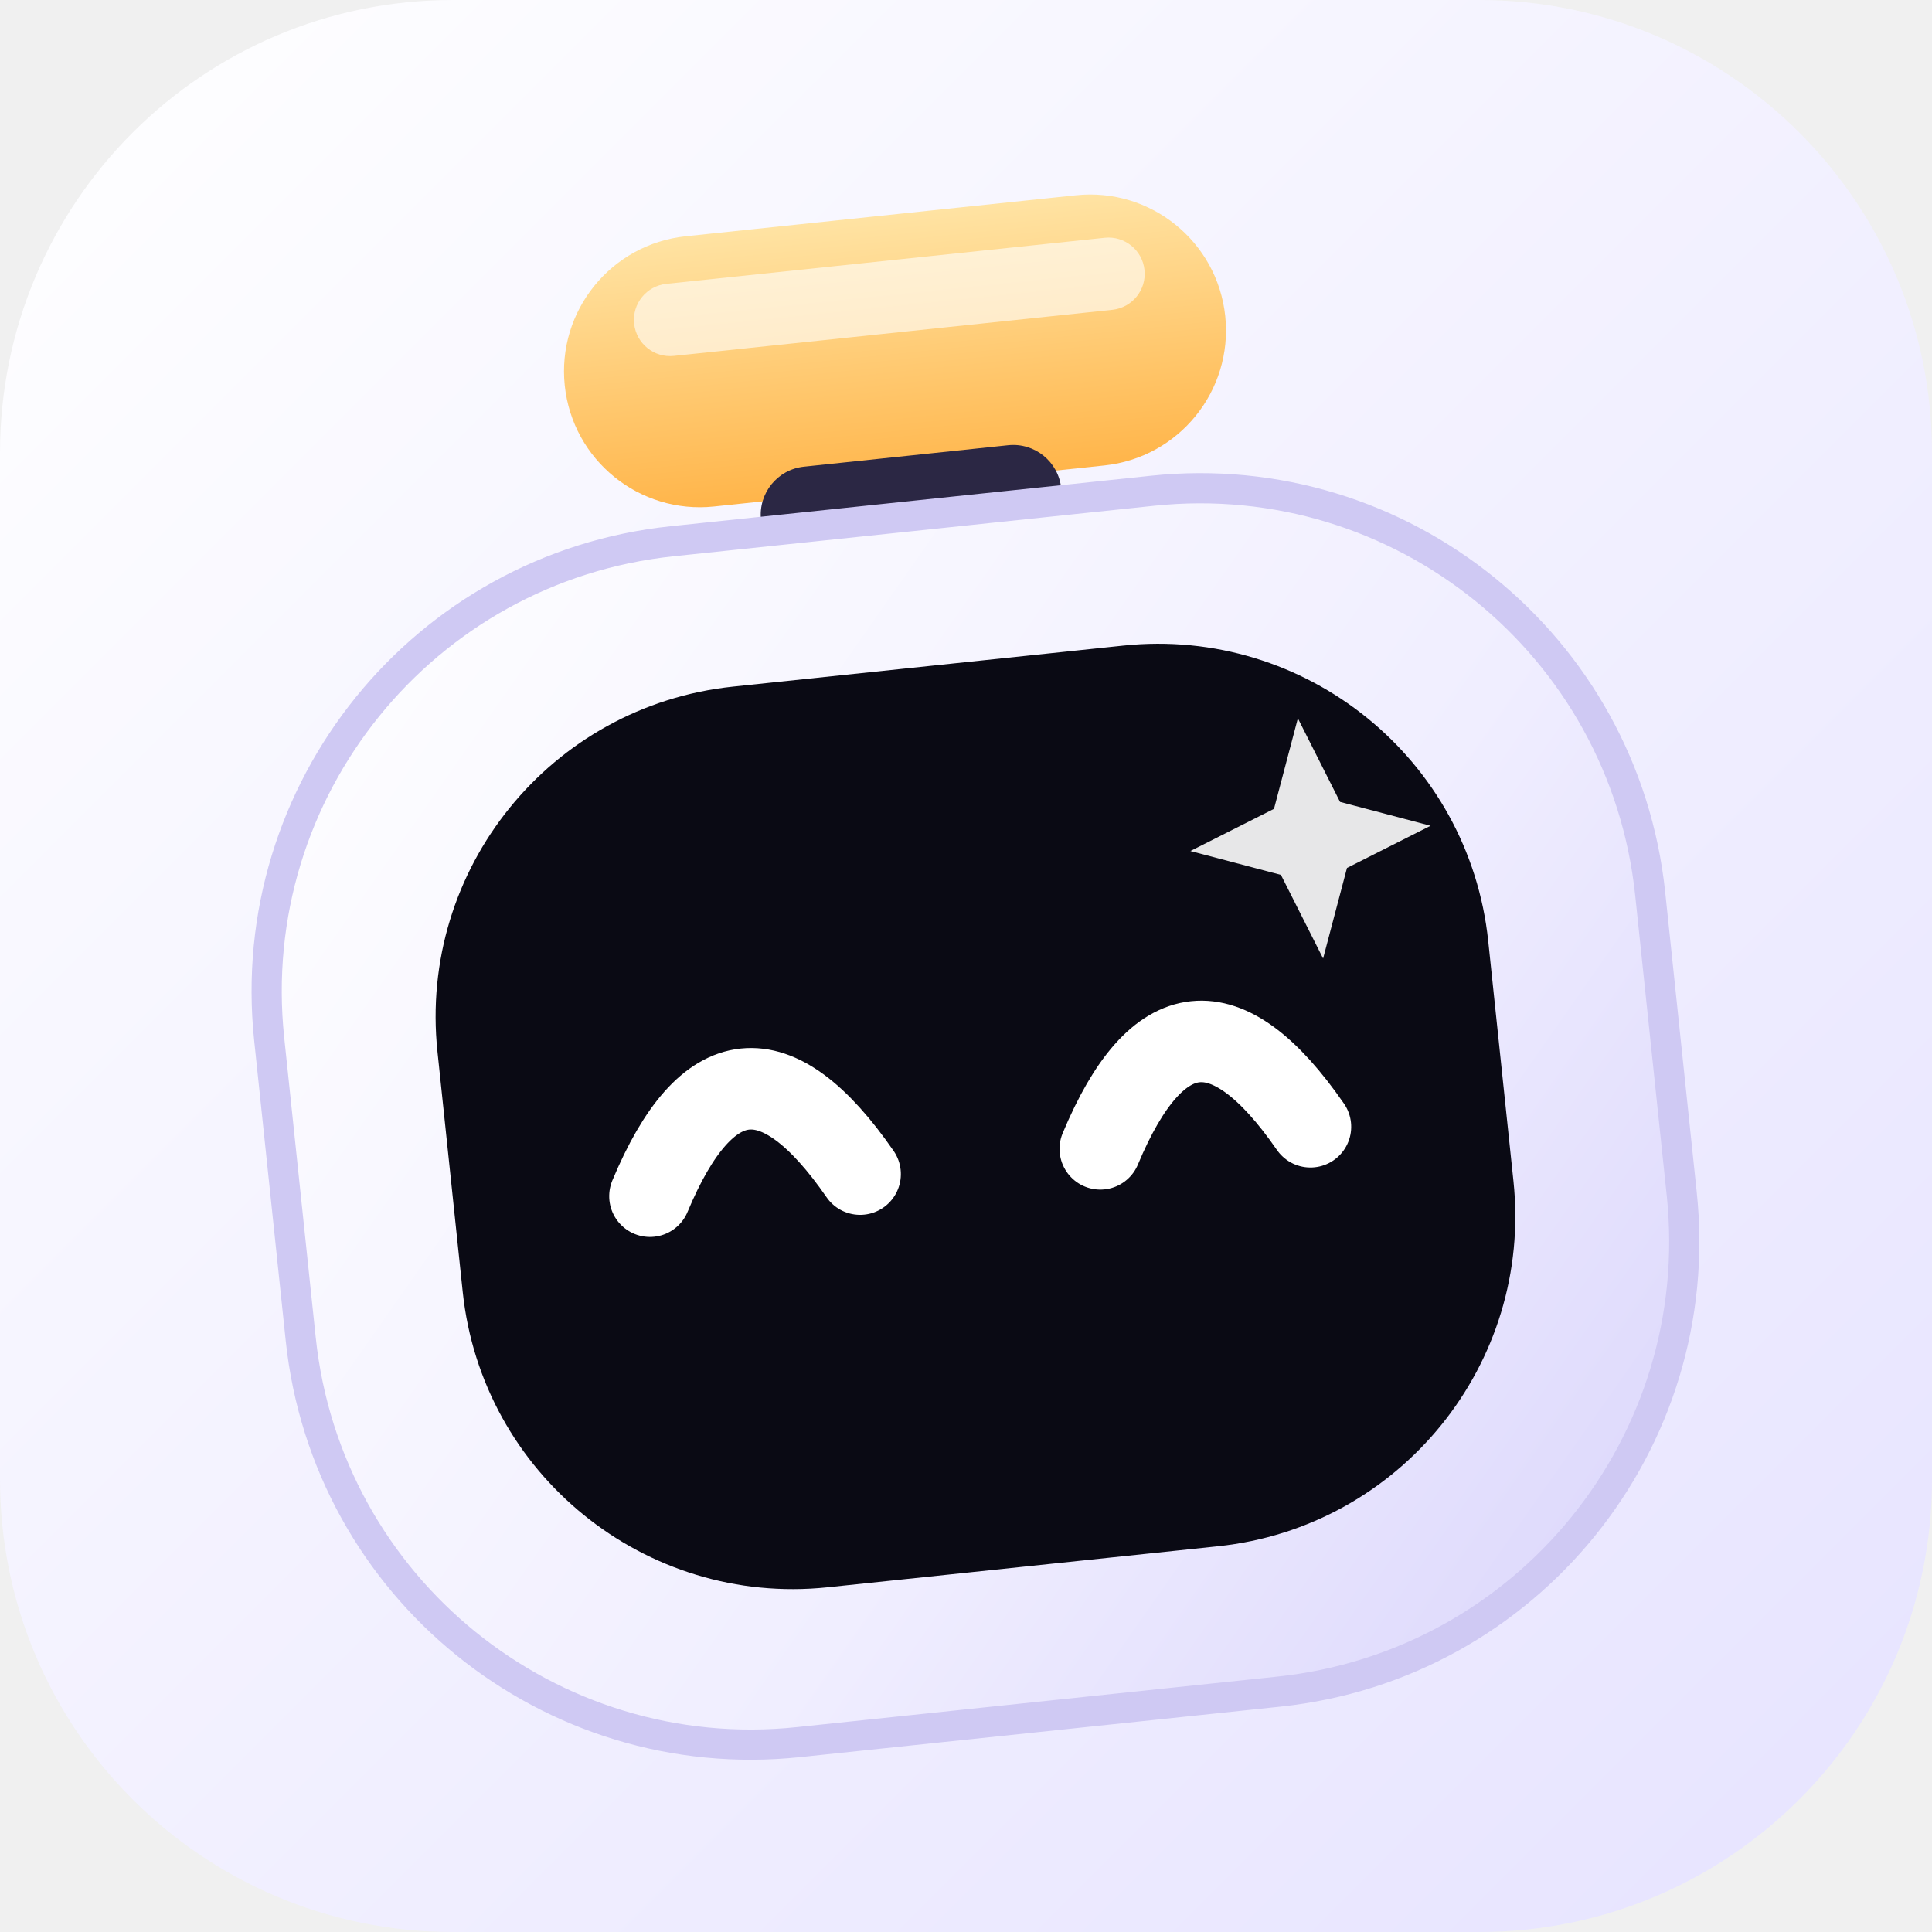
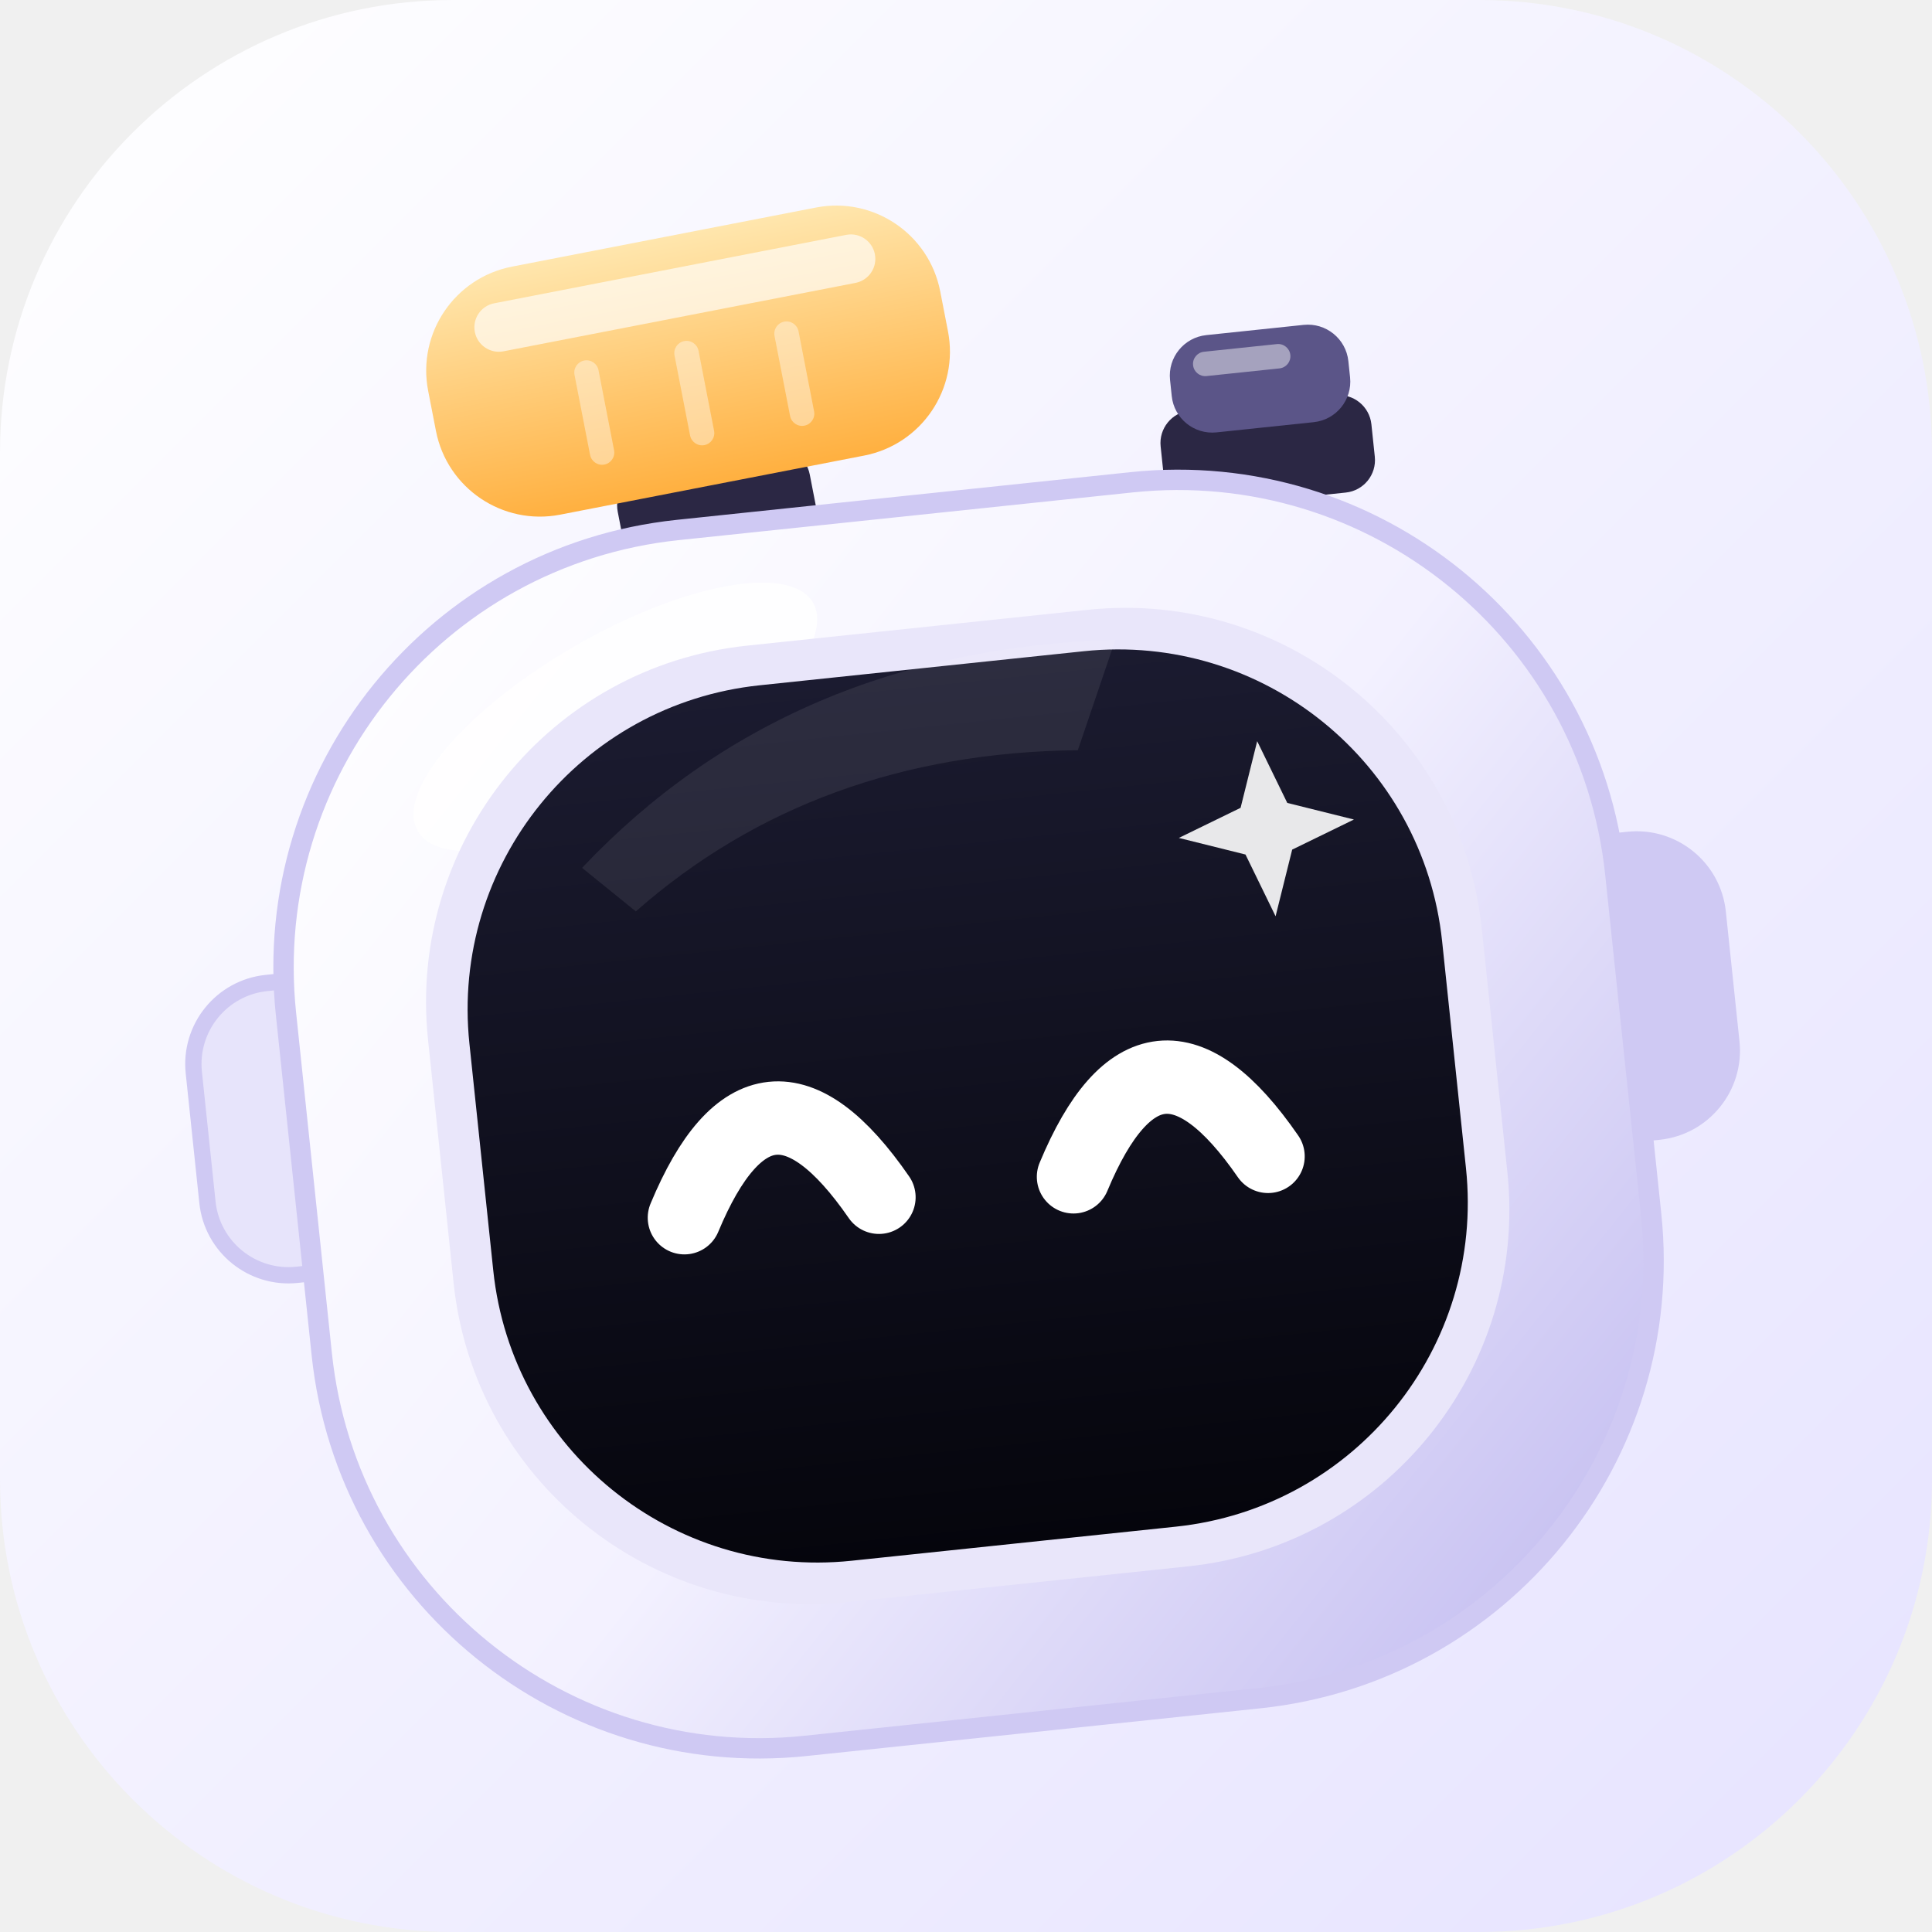
<svg xmlns="http://www.w3.org/2000/svg" viewBox="0 0 64 64">
  <defs>
-     <linearGradient id="lbody" x1="9" y1="17" x2="55" y2="57" gradientUnits="userSpaceOnUse">
+     <linearGradient id="lbody" x1="44" y1="60" x2="200" y2="214" gradientUnits="userSpaceOnUse">
      <stop offset="0" stop-color="#fff" />
-       <stop offset=".6" stop-color="#f0eeff" />
-       <stop offset="1" stop-color="#d9d4fb" />
+       <stop offset=".5" stop-color="#f3f1ff" />
+       <stop offset="1" stop-color="#bdb6ee" />
+     </linearGradient>
+     <linearGradient id="lscreen" x1="0" y1="0" x2="0" y2="1">
+       <stop offset="0" stop-color="#1b1b30" />
+       <stop offset="1" stop-color="#05050c" />
    </linearGradient>
    <linearGradient id="llamp" x1="0" y1="0" x2="0" y2="1">
-       <stop offset="0" stop-color="#ffe3a3" />
-       <stop offset="1" stop-color="#ffb54a" />
+       <stop offset="0" stop-color="#ffe6ad" />
+       <stop offset="1" stop-color="#ffb040" />
    </linearGradient>
-     <linearGradient id="lbg" x1="0" y1="0" x2="64" y2="64" gradientUnits="userSpaceOnUse">
+     <linearGradient id="lbgd" x1="0" y1="0" x2="64" y2="64" gradientUnits="userSpaceOnUse">
      <stop offset="0" stop-color="#262650" />
      <stop offset="1" stop-color="#0b0b18" />
    </linearGradient>
    <linearGradient id="lbgl" x1="0" y1="0" x2="64" y2="64" gradientUnits="userSpaceOnUse">
      <stop offset="0" stop-color="#ffffff" />
      <stop offset="1" stop-color="#e6e3ff" />
    </linearGradient>
  </defs>
  <rect width="64" height="64" rx="15" fill="url(#lbgl)" />
-   <g transform="rotate(-6 32 34)">
-     <rect x="21" y="7" width="22" height="9" rx="4.5" fill="url(#llamp)" />
-     <rect x="23.5" y="8.5" width="17" height="2.4" rx="1.2" fill="#fff" opacity=".6" />
-     <rect x="27" y="15" width="10" height="4" rx="1.6" fill="#2b2744" />
-     <rect x="9" y="17" width="46" height="40" rx="15" fill="url(#lbody)" stroke="#cfc9f3" stroke-width="1" />
-     <rect x="14.5" y="22" width="35" height="30" rx="11" fill="#0a0a14" />
-     <path d="M21 38.5 q3.5 -6.4 7 0" fill="none" stroke="#fff" stroke-width="2.7" stroke-linecap="round" />
-     <path d="M36 38.5 q3.5 -6.4 7 0" fill="none" stroke="#fff" stroke-width="2.7" stroke-linecap="round" />
-     <path d="M0 -4 L1.1 -1.1 L4 0 L1.1 1.1 L0 4 L-1.1 1.1 L-4 0 L-1.1 -1.1 Z" transform="translate(44 29) scale(1)" fill="#fff" opacity=".9" />
+   <g transform="translate(-0.4 1) scale(0.27)">
+     <g transform="rotate(-6 120 130)">
+       <rect x="152" y="50" width="26" height="12" rx="4" fill="#2b2744" />
+       <rect x="154" y="41" width="22" height="12" rx="5" fill="#5b5588" />
+       <rect x="157" y="43" width="12" height="3" rx="1.5" fill="#fff" opacity=".45" />
+       <g transform="rotate(-5 96 44)">
+         <rect x="84" y="50" width="24" height="12" rx="4" fill="#2b2744" />
+         <rect x="64" y="22" width="64" height="31" rx="13" fill="url(#llamp)" />
+         <rect x="71" y="26" width="50" height="6" rx="3" fill="#fff" opacity=".65" />
+         <rect x="82" y="35" width="3" height="13" rx="1.5" fill="#fff" opacity=".4" />
+         <rect x="94.5" y="35" width="3" height="13" rx="1.5" fill="#fff" opacity=".4" />
+         <rect x="107" y="35" width="3" height="13" rx="1.5" fill="#fff" opacity=".4" />
+       </g>
+       <rect x="26" y="108" width="22" height="36" rx="10" fill="#e7e4fb" stroke="#cfc9f3" stroke-width="2" />
+       <rect x="192" y="108" width="22" height="36" rx="10" fill="#cfc9f3" stroke="#cfc9f3" stroke-width="2" />
+       <rect x="38" y="58" width="164" height="150" rx="54" fill="url(#lbody)" stroke="#cfc9f3" stroke-width="2.5" />
+       <ellipse cx="82" cy="80" rx="28" ry="10" fill="#fff" opacity=".85" transform="rotate(-24 82 80)" />
+       <rect x="55" y="73" width="130" height="118" rx="44" fill="#e9e6fa" />
+       <rect x="60" y="78" width="120" height="108" rx="40" fill="url(#lscreen)" />
+       <path d="M76 98 q28 -24 68 -21 l-6 13 q-32 -3 -56 14 z" fill="#fff" opacity=".08" />
+       <path d="M84 142 q12 -22 24 0" fill="none" stroke="#fff" stroke-width="9" stroke-linecap="round" />
+       <path d="M132 142 q12 -22 24 0" fill="none" stroke="#fff" stroke-width="9" stroke-linecap="round" />
+       <path d="M0 -12 L3.2 -3.2 L12 0 L3.2 3.2 L0 12 L-3.2 3.2 L-12 0 L-3.2 -3.2 Z" transform="translate(160 102) scale(.9)" fill="#fff" opacity=".9" />
+     </g>
  </g>
</svg>
